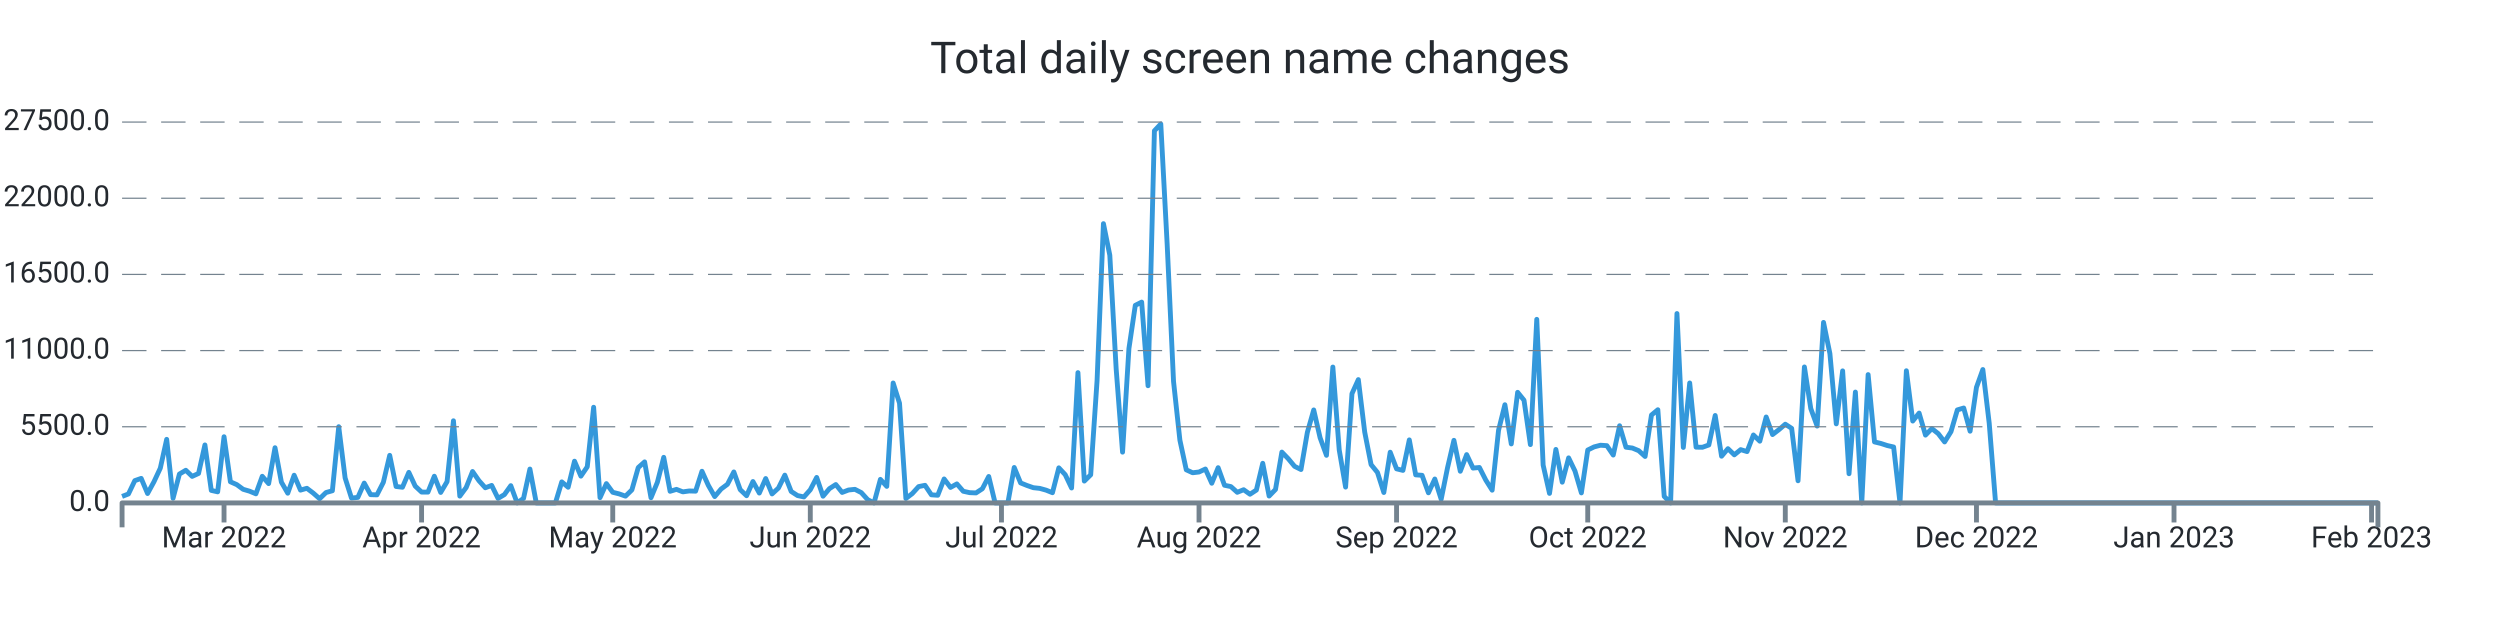
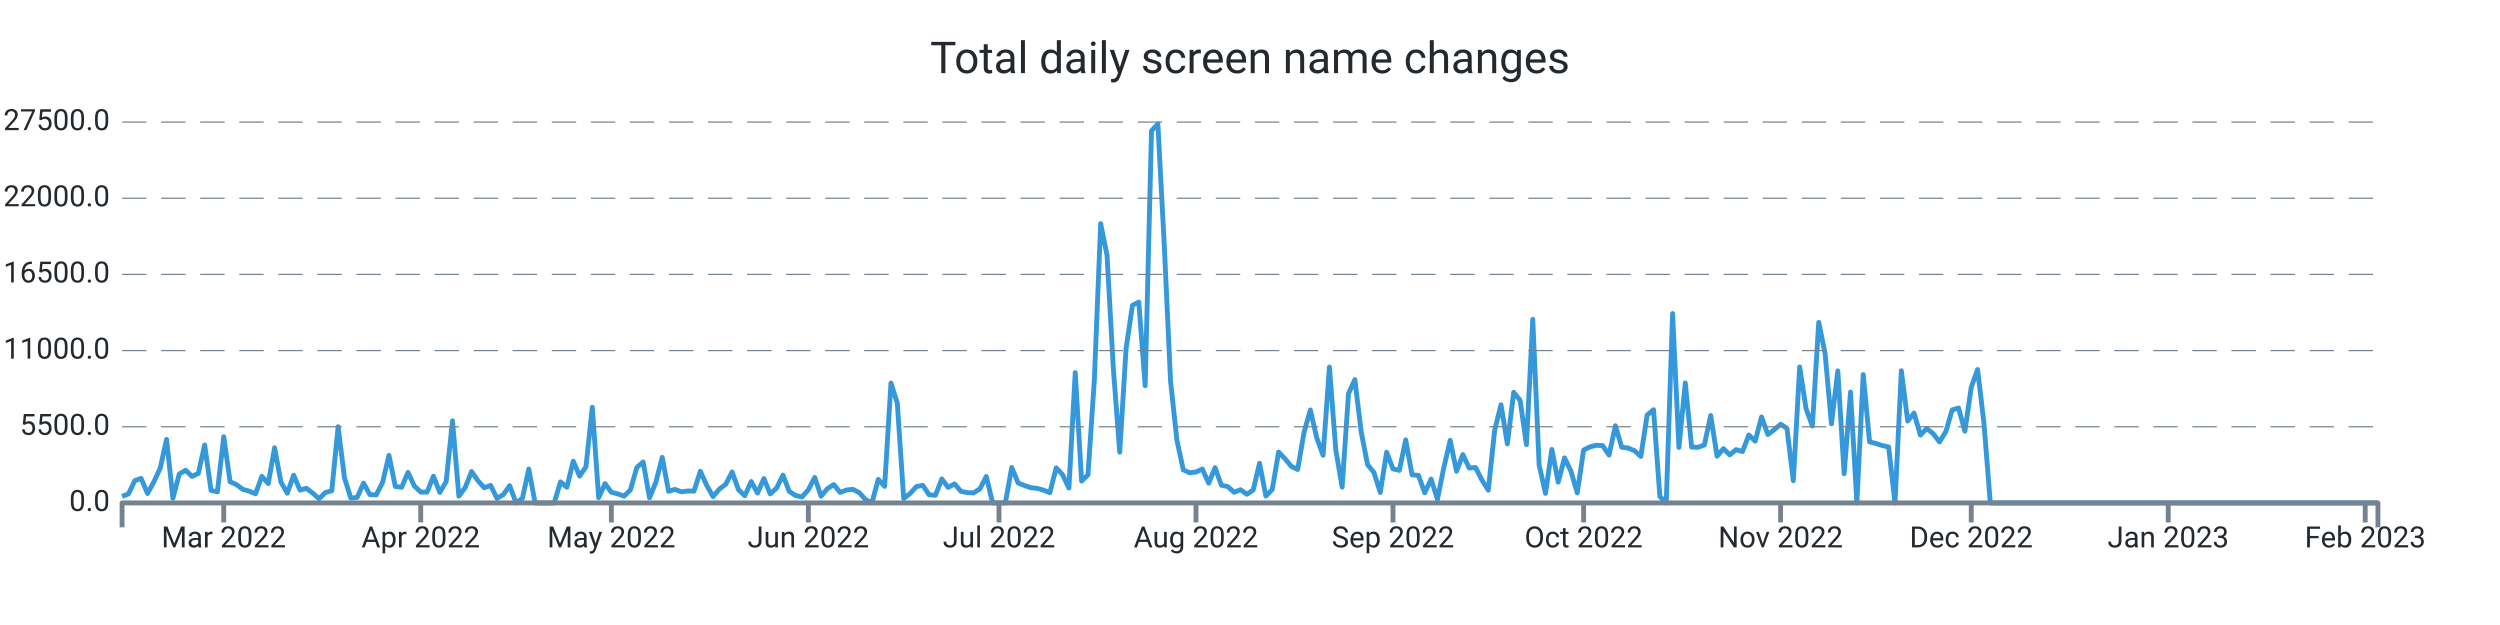
<svg xmlns="http://www.w3.org/2000/svg" width="1024.0" height="256.0" viewBox="0 0 1024.0 256.0" preserveAspectRatio="xMidYMid meet">
-   <path stroke="#3498db" stroke-linejoin="round" d="M 50.0 203.339 L 50 203.339L 52.61 202.33L 55.22 196.867L 57.831 195.948L 60.441 202.143L 63.051 197.355L 65.661 191.761L 68.271 179.962L 70.881 204.094L 73.492 194.172L 76.102 192.618L 78.712 195.125L 81.322 193.928L 83.932 182.248L 86.542 200.866L 89.153 201.456L 91.763 178.89L 94.373 197.338L 96.983 198.501L 99.593 200.418L 102.203 201.184L 104.814 202.267L 107.424 195.091L 110.034 198.081L 112.644 183.389L 115.254 197.474L 117.864 202.018L 120.475 194.66L 123.085 200.753L 125.695 200.004L 128.305 201.972L 130.915 204.275L 133.525 201.745L 136.136 201.014L 138.746 174.783L 141.356 195.761L 143.966 204.003L 146.576 203.731L 149.186 197.877L 151.797 202.608L 154.407 202.693L 157.017 197.559L 159.627 186.514L 162.237 199.266L 164.847 199.573L 167.458 193.48L 170.068 199.108L 172.678 201.547L 175.288 201.57L 177.898 195.069L 180.508 201.7L 183.119 197.287L 185.729 172.355L 188.339 203.209L 190.949 199.675L 193.559 193.129L 196.169 196.89L 198.78 199.788L 201.39 198.83L 204 204.134L 206.61 202.579L 209.22 198.926L 211.831 206L 214.441 204.128L 217.051 192.125L 219.661 206L 222.271 206L 224.881 206L 227.492 206L 230.102 197.372L 232.712 199.578L 235.322 188.902L 237.932 195.029L 240.542 191.206L 243.153 166.813L 245.763 203.839L 248.373 198.092L 250.983 201.643L 253.593 202.296L 256.203 203.22L 258.814 200.668L 261.424 191.512L 264.034 189.186L 266.644 203.867L 269.254 197.565L 271.864 187.325L 274.475 201.235L 277.085 200.446L 279.695 201.462L 282.305 201.099L 284.915 201.178L 287.525 193.026L 290.136 198.807L 292.746 203.391L 295.356 200.305L 297.966 198.359L 300.576 193.31L 303.186 200.566L 305.797 203.039L 308.407 197.23L 311.017 201.955L 313.627 196.016L 316.237 202.307L 318.847 199.913L 321.458 194.621L 324.068 201.292L 326.678 202.988L 329.288 203.544L 331.898 200.605L 334.508 195.562L 337.119 203.243L 339.729 200.157L 342.339 198.467L 344.949 201.7L 347.559 200.707L 350.169 200.429L 352.78 201.768L 355.39 204.644L 358 206L 360.61 196.356L 363.22 199.215L 365.831 156.874L 368.441 165.151L 371.051 204.173L 373.661 202.177L 376.271 199.312L 378.881 198.784L 381.492 202.676L 384.102 202.857L 386.712 196.186L 389.322 199.647L 391.932 198.206L 394.542 201.218L 397.153 201.791L 399.763 201.904L 402.373 200.197L 404.983 195.171L 407.593 206L 410.203 206L 412.814 206L 415.424 191.483L 418.034 197.797L 420.644 198.852L 423.254 199.76L 425.864 200.038L 428.475 200.764L 431.085 201.808L 433.695 191.631L 436.305 194.411L 438.915 199.885L 441.525 152.631L 444.136 197.048L 446.746 194.473L 449.356 155.904L 451.966 91.609L 454.576 104.538L 457.186 151.179L 459.797 185.198L 462.407 142.766L 465.017 125.067L 467.627 123.745L 470.237 157.997L 472.847 53.568L 475.458 50.789L 478.068 100.022L 480.678 156.245L 483.288 180.32L 485.898 192.437L 488.508 193.639L 491.119 193.333L 493.729 192.113L 496.339 197.933L 498.949 191.563L 501.559 198.767L 504.169 199.301L 506.78 201.649L 509.39 200.588L 512 202.438L 514.61 200.73L 517.22 189.77L 519.831 203.175L 522.441 200.486L 525.051 185.181L 527.661 187.887L 530.271 191.018L 532.881 192.317L 535.492 177.097L 538.102 167.913L 540.712 179.31L 543.322 186.497L 545.932 150.345L 548.542 184.273L 551.153 199.51L 553.763 161.248L 556.373 155.49L 558.983 176.961L 561.593 190.309L 564.203 193.509L 566.814 201.728L 569.424 185.226L 572.034 192.034L 574.644 192.669L 577.254 180.183L 579.864 194.501L 582.475 194.683L 585.085 201.853L 587.695 196.203L 590.305 204.491L 592.915 191.557L 595.525 180.365L 598.136 193.026L 600.746 186.208L 603.356 191.727L 605.966 191.483L 608.576 196.634L 611.186 200.781L 613.797 176.269L 616.407 165.78L 619.017 181.829L 621.627 160.698L 624.237 163.931L 626.847 182.106L 629.458 130.808L 632.068 190.496L 634.678 202.091L 637.288 184.092L 639.898 197.502L 642.508 187.541L 645.119 192.953L 647.729 201.887L 650.339 184.336L 652.949 183.048L 655.559 182.367L 658.169 182.543L 660.78 186.389L 663.39 174.386L 666 183.179L 668.61 183.513L 671.22 184.602L 673.831 186.968L 676.441 170.001L 679.051 167.834L 681.661 203.322L 684.271 206L 686.881 128.431L 689.492 183.264L 692.102 156.869L 694.712 183.156L 697.322 183.201L 699.932 182.26L 702.542 170.188L 705.153 186.866L 707.763 183.774L 710.373 186.299L 712.983 184.171L 715.593 184.966L 718.203 178.17L 720.814 180.705L 723.424 170.801L 726.034 177.994L 728.644 175.991L 731.254 173.756L 733.864 175.458L 736.475 196.918L 739.085 150.305L 741.695 167.34L 744.305 174.522L 746.915 132.056L 749.525 144.831L 752.136 173.609L 754.746 151.911L 757.356 194.036L 759.966 160.595L 762.576 206L 765.186 153.437L 767.797 181.012L 770.407 181.641L 773.017 182.492L 775.627 183.088L 778.237 206L 780.847 151.865L 783.458 172.457L 786.068 169.207L 788.678 178.221L 791.288 175.543L 793.898 177.614L 796.508 181.017L 799.119 176.808L 801.729 167.896L 804.339 167.125L 806.949 176.621L 809.559 158.633L 812.169 151.36L 814.78 173.353L 817.39 206L 820 206L 822.61 206L 825.22 206L 827.831 206L 830.441 206L 833.051 206L 835.661 206L 838.271 206L 840.881 206L 843.492 206L 846.102 206L 848.712 206L 851.322 206L 853.932 206L 856.542 206L 859.153 206L 861.763 206L 864.373 206L 866.983 206L 869.593 206L 872.203 206L 874.814 206L 877.424 206L 880.034 206L 882.644 206L 885.254 206L 887.864 206L 890.475 206L 893.085 206L 895.695 206L 898.305 206L 900.915 206L 903.525 206L 906.136 206L 908.746 206L 911.356 206L 913.966 206L 916.576 206L 919.186 206L 921.797 206L 924.407 206L 927.017 206L 929.627 206L 932.237 206L 934.847 206L 937.458 206L 940.068 206L 942.678 206L 945.288 206L 947.898 206L 950.508 206L 953.119 206L 955.729 206L 958.339 206L 960.949 206L 963.559 206L 966.169 206L 968.78 206L 971.39 206L 974 206" stroke-width="2.0" fill="none" />
+   <path stroke="#3498db" stroke-linejoin="round" d="M 50.0 203.339 L 50 203.339L 52.603 202.33L 55.206 196.867L 57.808 195.948L 60.411 202.143L 63.014 197.355L 65.617 191.761L 68.22 179.962L 70.823 204.094L 73.425 194.172L 76.028 192.618L 78.631 195.125L 81.234 193.928L 83.837 182.248L 86.439 200.866L 89.042 201.456L 91.645 178.89L 94.248 197.338L 96.851 198.501L 99.454 200.418L 102.056 201.184L 104.659 202.267L 107.262 195.091L 109.865 198.081L 112.468 183.389L 115.07 197.474L 117.673 202.018L 120.276 194.66L 122.879 200.753L 125.482 200.004L 128.085 201.972L 130.687 204.275L 133.29 201.745L 135.893 201.014L 138.496 174.783L 141.099 195.761L 143.701 204.003L 146.304 203.731L 148.907 197.877L 151.51 202.608L 154.113 202.693L 156.715 197.559L 159.318 186.514L 161.921 199.266L 164.524 199.573L 167.127 193.48L 169.73 199.108L 172.332 201.547L 174.935 201.57L 177.538 195.069L 180.141 201.7L 182.744 197.287L 185.346 172.355L 187.949 203.209L 190.552 199.675L 193.155 193.129L 195.758 196.89L 198.361 199.788L 200.963 198.83L 203.566 204.134L 206.169 202.579L 208.772 198.926L 211.375 206L 213.977 204.128L 216.58 192.125L 219.183 206L 221.786 206L 224.389 206L 226.992 206L 229.594 197.372L 232.197 199.578L 234.8 188.902L 237.403 195.029L 240.006 191.206L 242.608 166.813L 245.211 203.839L 247.814 198.092L 250.417 201.643L 253.02 202.296L 255.623 203.22L 258.225 200.668L 260.828 191.512L 263.431 189.186L 266.034 203.867L 268.637 197.565L 271.239 187.325L 273.842 201.235L 276.445 200.446L 279.048 201.462L 281.651 201.099L 284.254 201.178L 286.856 193.026L 289.459 198.807L 292.062 203.391L 294.665 200.305L 297.268 198.359L 299.87 193.31L 302.473 200.566L 305.076 203.039L 307.679 197.23L 310.282 201.955L 312.885 196.016L 315.487 202.307L 318.09 199.913L 320.693 194.621L 323.296 201.292L 325.899 202.988L 328.501 203.544L 331.104 200.605L 333.707 195.562L 336.31 203.243L 338.913 200.157L 341.515 198.467L 344.118 201.7L 346.721 200.707L 349.324 200.429L 351.927 201.768L 354.53 204.644L 357.132 206L 359.735 196.356L 362.338 199.215L 364.941 156.874L 367.544 165.151L 370.146 204.173L 372.749 202.177L 375.352 199.312L 377.955 198.784L 380.558 202.676L 383.161 202.857L 385.763 196.186L 388.366 199.647L 390.969 198.206L 393.572 201.218L 396.175 201.791L 398.777 201.904L 401.38 200.197L 403.983 195.171L 406.586 206L 409.189 206L 411.792 206L 414.394 191.483L 416.997 197.797L 419.6 198.852L 422.203 199.76L 424.806 200.038L 427.408 200.764L 430.011 201.808L 432.614 191.631L 435.217 194.411L 437.82 199.885L 440.423 152.631L 443.025 197.048L 445.628 194.473L 448.231 155.904L 450.834 91.609L 453.437 104.538L 456.039 151.179L 458.642 185.198L 461.245 142.766L 463.848 125.067L 466.451 123.745L 469.054 157.997L 471.656 53.568L 474.259 50.789L 476.862 100.022L 479.465 156.245L 482.068 180.32L 484.67 192.437L 487.273 193.639L 489.876 193.333L 492.479 192.113L 495.082 197.933L 497.685 191.563L 500.287 198.767L 502.89 199.301L 505.493 201.649L 508.096 200.588L 510.699 202.438L 513.301 200.73L 515.904 189.77L 518.507 203.175L 521.11 200.486L 523.713 185.181L 526.315 187.887L 528.918 191.018L 531.521 192.317L 534.124 177.097L 536.727 167.913L 539.33 179.31L 541.932 186.497L 544.535 150.345L 547.138 184.273L 549.741 199.51L 552.344 161.248L 554.946 155.49L 557.549 176.961L 560.152 190.309L 562.755 193.509L 565.358 201.728L 567.961 185.226L 570.563 192.034L 573.166 192.669L 575.769 180.183L 578.372 194.501L 580.975 194.683L 583.577 201.853L 586.18 196.203L 588.783 204.491L 591.386 191.557L 593.989 180.365L 596.592 193.026L 599.194 186.208L 601.797 191.727L 604.4 191.483L 607.003 196.634L 609.606 200.781L 612.208 176.269L 614.811 165.78L 617.414 181.829L 620.017 160.698L 622.62 163.931L 625.223 182.106L 627.825 130.808L 630.428 190.496L 633.031 202.091L 635.634 184.092L 638.237 197.502L 640.839 187.541L 643.442 192.953L 646.045 201.887L 648.648 184.336L 651.251 183.048L 653.854 182.367L 656.456 182.543L 659.059 186.389L 661.662 174.386L 664.265 183.179L 666.868 183.513L 669.47 184.602L 672.073 186.968L 674.676 170.001L 677.279 167.834L 679.882 203.322L 682.485 206L 685.087 128.431L 687.69 183.264L 690.293 156.869L 692.896 183.156L 695.499 183.201L 698.101 182.26L 700.704 170.188L 703.307 186.866L 705.91 183.774L 708.513 186.299L 711.115 184.171L 713.718 184.966L 716.321 178.17L 718.924 180.705L 721.527 170.801L 724.13 177.994L 726.732 175.991L 729.335 173.756L 731.938 175.458L 734.541 196.918L 737.144 150.305L 739.746 167.34L 742.349 174.522L 744.952 132.056L 747.555 144.831L 750.158 173.609L 752.761 151.911L 755.363 194.036L 757.966 160.595L 760.569 206L 763.172 153.437L 765.775 181.012L 768.377 181.641L 770.98 182.492L 773.583 183.088L 776.186 206L 778.789 151.865L 781.392 172.457L 783.994 169.207L 786.597 178.221L 789.2 175.543L 791.803 177.614L 794.406 181.017L 797.008 176.808L 799.611 167.896L 802.214 167.125L 804.817 176.621L 807.42 158.633L 810.023 151.36L 812.625 173.353L 815.228 206L 817.831 206L 820.434 206L 823.037 206L 825.639 206L 828.242 206L 830.845 206L 833.448 206L 836.051 206L 838.654 206L 841.256 206L 843.859 206L 846.462 206L 849.065 206L 851.668 206L 854.27 206L 856.873 206L 859.476 206L 862.079 206L 864.682 206L 867.285 206L 869.887 206L 872.49 206L 875.093 206L 877.696 206L 880.299 206L 882.901 206L 885.504 206L 888.107 206L 890.71 206L 893.313 206L 895.915 206L 898.518 206L 901.121 206L 903.724 206L 906.327 206L 908.93 206L 911.532 206L 914.135 206L 916.738 206L 919.341 206L 921.944 206L 924.546 206L 927.149 206L 929.752 206L 932.355 206L 934.958 206L 937.561 206L 940.163 206L 942.766 206L 945.369 206L 947.972 206L 950.575 206L 953.177 206L 955.78 206L 958.383 206L 960.986 206L 963.589 206L 966.192 206L 968.794 206L 971.397 206L 974 206" stroke-width="2.0" fill="none" />
  <text x="45.0" font-family="-apple-system, system-ui, BlinkMacSystemFont, Roboto" y="50.0" dominant-baseline="middle" text-anchor="end" font-size="12" fill="#24292f">27500.0</text>
  <path stroke="#74838f" stroke-dasharray="10 6" stroke-width="0.5" d="M 50.0 50.0 L 974.0 50.0" />
  <text x="45.0" font-family="-apple-system, system-ui, BlinkMacSystemFont, Roboto" y="81.2" dominant-baseline="middle" text-anchor="end" font-size="12" fill="#24292f">22000.0</text>
  <path stroke="#74838f" stroke-dasharray="10 6" stroke-width="0.5" d="M 50.0 81.2 L 974.0 81.2" />
  <text x="45.0" font-family="-apple-system, system-ui, BlinkMacSystemFont, Roboto" y="112.4" dominant-baseline="middle" text-anchor="end" font-size="12" fill="#24292f">16500.0</text>
  <path stroke="#74838f" stroke-dasharray="10 6" stroke-width="0.5" d="M 50.0 112.4 L 974.0 112.4" />
  <text x="45.0" font-family="-apple-system, system-ui, BlinkMacSystemFont, Roboto" y="143.6" dominant-baseline="middle" text-anchor="end" font-size="12" fill="#24292f">11000.0</text>
  <path stroke="#74838f" stroke-dasharray="10 6" stroke-width="0.5" d="M 50.0 143.6 L 974.0 143.6" />
  <text x="45.0" font-family="-apple-system, system-ui, BlinkMacSystemFont, Roboto" y="174.8" dominant-baseline="middle" text-anchor="end" font-size="12" fill="#24292f">5500.0</text>
  <path stroke="#74838f" stroke-dasharray="10 6" stroke-width="0.5" d="M 50.0 174.8 L 974.0 174.8" />
  <text x="45.0" font-family="-apple-system, system-ui, BlinkMacSystemFont, Roboto" y="206.0" dominant-baseline="middle" text-anchor="end" font-size="12" fill="#24292f">0.0</text>
-   <path stroke="#74838f" stroke-width="2.0" d="M 91.763 206.0 L 91.763 214.0" />
-   <text x="91.763" font-family="-apple-system, system-ui, BlinkMacSystemFont, Roboto" y="216.0" dominant-baseline="hanging" text-anchor="middle" font-size="12" fill="#24292f">Mar 2022</text>
-   <path stroke="#74838f" stroke-width="2.0" d="M 172.678 206.0 L 172.678 214.0" />
-   <text x="172.678" font-family="-apple-system, system-ui, BlinkMacSystemFont, Roboto" y="216.0" dominant-baseline="hanging" text-anchor="middle" font-size="12" fill="#24292f">Apr 2022</text>
-   <path stroke="#74838f" stroke-width="2.0" d="M 250.983 206.0 L 250.983 214.0" />
-   <text x="250.983" font-family="-apple-system, system-ui, BlinkMacSystemFont, Roboto" y="216.0" dominant-baseline="hanging" text-anchor="middle" font-size="12" fill="#24292f">May 2022</text>
-   <path stroke="#74838f" stroke-width="2.0" d="M 331.898 206.0 L 331.898 214.0" />
-   <text x="331.898" font-family="-apple-system, system-ui, BlinkMacSystemFont, Roboto" y="216.0" dominant-baseline="hanging" text-anchor="middle" font-size="12" fill="#24292f">Jun 2022</text>
-   <path stroke="#74838f" stroke-width="2.0" d="M 410.203 206.0 L 410.203 214.0" />
-   <text x="410.203" font-family="-apple-system, system-ui, BlinkMacSystemFont, Roboto" y="216.0" dominant-baseline="hanging" text-anchor="middle" font-size="12" fill="#24292f">Jul 2022</text>
-   <path stroke="#74838f" stroke-width="2.0" d="M 491.119 206.0 L 491.119 214.0" />
-   <text x="491.119" font-family="-apple-system, system-ui, BlinkMacSystemFont, Roboto" y="216.0" dominant-baseline="hanging" text-anchor="middle" font-size="12" fill="#24292f">Aug 2022</text>
-   <path stroke="#74838f" stroke-width="2.0" d="M 572.034 206.0 L 572.034 214.0" />
-   <text x="572.034" font-family="-apple-system, system-ui, BlinkMacSystemFont, Roboto" y="216.0" dominant-baseline="hanging" text-anchor="middle" font-size="12" fill="#24292f">Sep 2022</text>
-   <path stroke="#74838f" stroke-width="2.0" d="M 650.339 206.0 L 650.339 214.0" />
-   <text x="650.339" font-family="-apple-system, system-ui, BlinkMacSystemFont, Roboto" y="216.0" dominant-baseline="hanging" text-anchor="middle" font-size="12" fill="#24292f">Oct 2022</text>
-   <path stroke="#74838f" stroke-width="2.0" d="M 731.254 206.0 L 731.254 214.0" />
-   <text x="731.254" font-family="-apple-system, system-ui, BlinkMacSystemFont, Roboto" y="216.0" dominant-baseline="hanging" text-anchor="middle" font-size="12" fill="#24292f">Nov 2022</text>
-   <path stroke="#74838f" stroke-width="2.0" d="M 809.559 206.0 L 809.559 214.0" />
-   <text x="809.559" font-family="-apple-system, system-ui, BlinkMacSystemFont, Roboto" y="216.0" dominant-baseline="hanging" text-anchor="middle" font-size="12" fill="#24292f">Dec 2022</text>
-   <path stroke="#74838f" stroke-width="2.0" d="M 890.475 206.0 L 890.475 214.0" />
-   <text x="890.475" font-family="-apple-system, system-ui, BlinkMacSystemFont, Roboto" y="216.0" dominant-baseline="hanging" text-anchor="middle" font-size="12" fill="#24292f">Jan 2023</text>
-   <path stroke="#74838f" stroke-width="2.0" d="M 971.39 206.0 L 971.39 214.0" />
-   <text x="971.39" font-family="-apple-system, system-ui, BlinkMacSystemFont, Roboto" y="216.0" dominant-baseline="hanging" text-anchor="middle" font-size="12" fill="#24292f">Feb 2023</text>
+   <path stroke="#74838f" stroke-width="2.0" d="M 91.645 206.0 L 91.645 214.0" />
+   <text x="91.645" font-family="-apple-system, system-ui, BlinkMacSystemFont, Roboto" y="216.0" dominant-baseline="hanging" text-anchor="middle" font-size="12" fill="#24292f">Mar 2022</text>
+   <path stroke="#74838f" stroke-width="2.0" d="M 172.332 206.0 L 172.332 214.0" />
+   <text x="172.332" font-family="-apple-system, system-ui, BlinkMacSystemFont, Roboto" y="216.0" dominant-baseline="hanging" text-anchor="middle" font-size="12" fill="#24292f">Apr 2022</text>
+   <path stroke="#74838f" stroke-width="2.0" d="M 250.417 206.0 L 250.417 214.0" />
+   <text x="250.417" font-family="-apple-system, system-ui, BlinkMacSystemFont, Roboto" y="216.0" dominant-baseline="hanging" text-anchor="middle" font-size="12" fill="#24292f">May 2022</text>
+   <path stroke="#74838f" stroke-width="2.0" d="M 331.104 206.0 L 331.104 214.0" />
+   <text x="331.104" font-family="-apple-system, system-ui, BlinkMacSystemFont, Roboto" y="216.0" dominant-baseline="hanging" text-anchor="middle" font-size="12" fill="#24292f">Jun 2022</text>
+   <path stroke="#74838f" stroke-width="2.0" d="M 409.189 206.0 L 409.189 214.0" />
+   <text x="409.189" font-family="-apple-system, system-ui, BlinkMacSystemFont, Roboto" y="216.0" dominant-baseline="hanging" text-anchor="middle" font-size="12" fill="#24292f">Jul 2022</text>
+   <path stroke="#74838f" stroke-width="2.0" d="M 489.876 206.0 L 489.876 214.0" />
+   <text x="489.876" font-family="-apple-system, system-ui, BlinkMacSystemFont, Roboto" y="216.0" dominant-baseline="hanging" text-anchor="middle" font-size="12" fill="#24292f">Aug 2022</text>
+   <path stroke="#74838f" stroke-width="2.0" d="M 570.563 206.0 L 570.563 214.0" />
+   <text x="570.563" font-family="-apple-system, system-ui, BlinkMacSystemFont, Roboto" y="216.0" dominant-baseline="hanging" text-anchor="middle" font-size="12" fill="#24292f">Sep 2022</text>
+   <path stroke="#74838f" stroke-width="2.0" d="M 648.648 206.0 L 648.648 214.0" />
+   <text x="648.648" font-family="-apple-system, system-ui, BlinkMacSystemFont, Roboto" y="216.0" dominant-baseline="hanging" text-anchor="middle" font-size="12" fill="#24292f">Oct 2022</text>
+   <path stroke="#74838f" stroke-width="2.0" d="M 729.335 206.0 L 729.335 214.0" />
+   <text x="729.335" font-family="-apple-system, system-ui, BlinkMacSystemFont, Roboto" y="216.0" dominant-baseline="hanging" text-anchor="middle" font-size="12" fill="#24292f">Nov 2022</text>
+   <path stroke="#74838f" stroke-width="2.0" d="M 807.42 206.0 L 807.42 214.0" />
+   <text x="807.42" font-family="-apple-system, system-ui, BlinkMacSystemFont, Roboto" y="216.0" dominant-baseline="hanging" text-anchor="middle" font-size="12" fill="#24292f">Dec 2022</text>
+   <path stroke="#74838f" stroke-width="2.0" d="M 888.107 206.0 L 888.107 214.0" />
+   <text x="888.107" font-family="-apple-system, system-ui, BlinkMacSystemFont, Roboto" y="216.0" dominant-baseline="hanging" text-anchor="middle" font-size="12" fill="#24292f">Jan 2023</text>
+   <path stroke="#74838f" stroke-width="2.0" d="M 968.794 206.0 L 968.794 214.0" />
+   <text x="968.794" font-family="-apple-system, system-ui, BlinkMacSystemFont, Roboto" y="216.0" dominant-baseline="hanging" text-anchor="middle" font-size="12" fill="#24292f">Feb 2023</text>
  <path stroke="#74838f" stroke-linejoin="round" stroke-width="2.0" d="M 50.0 216.0 L 50.0 206.0 L 974.0 206.0 L 974.0 216.0" fill="none" />
  <text x="512.0" y="25.0" font-family="-apple-system, system-ui, BlinkMacSystemFont, Roboto" dominant-baseline="middle" text-anchor="middle" font-size="18" fill="#24292f">Total daily screen name changes</text>
</svg>
